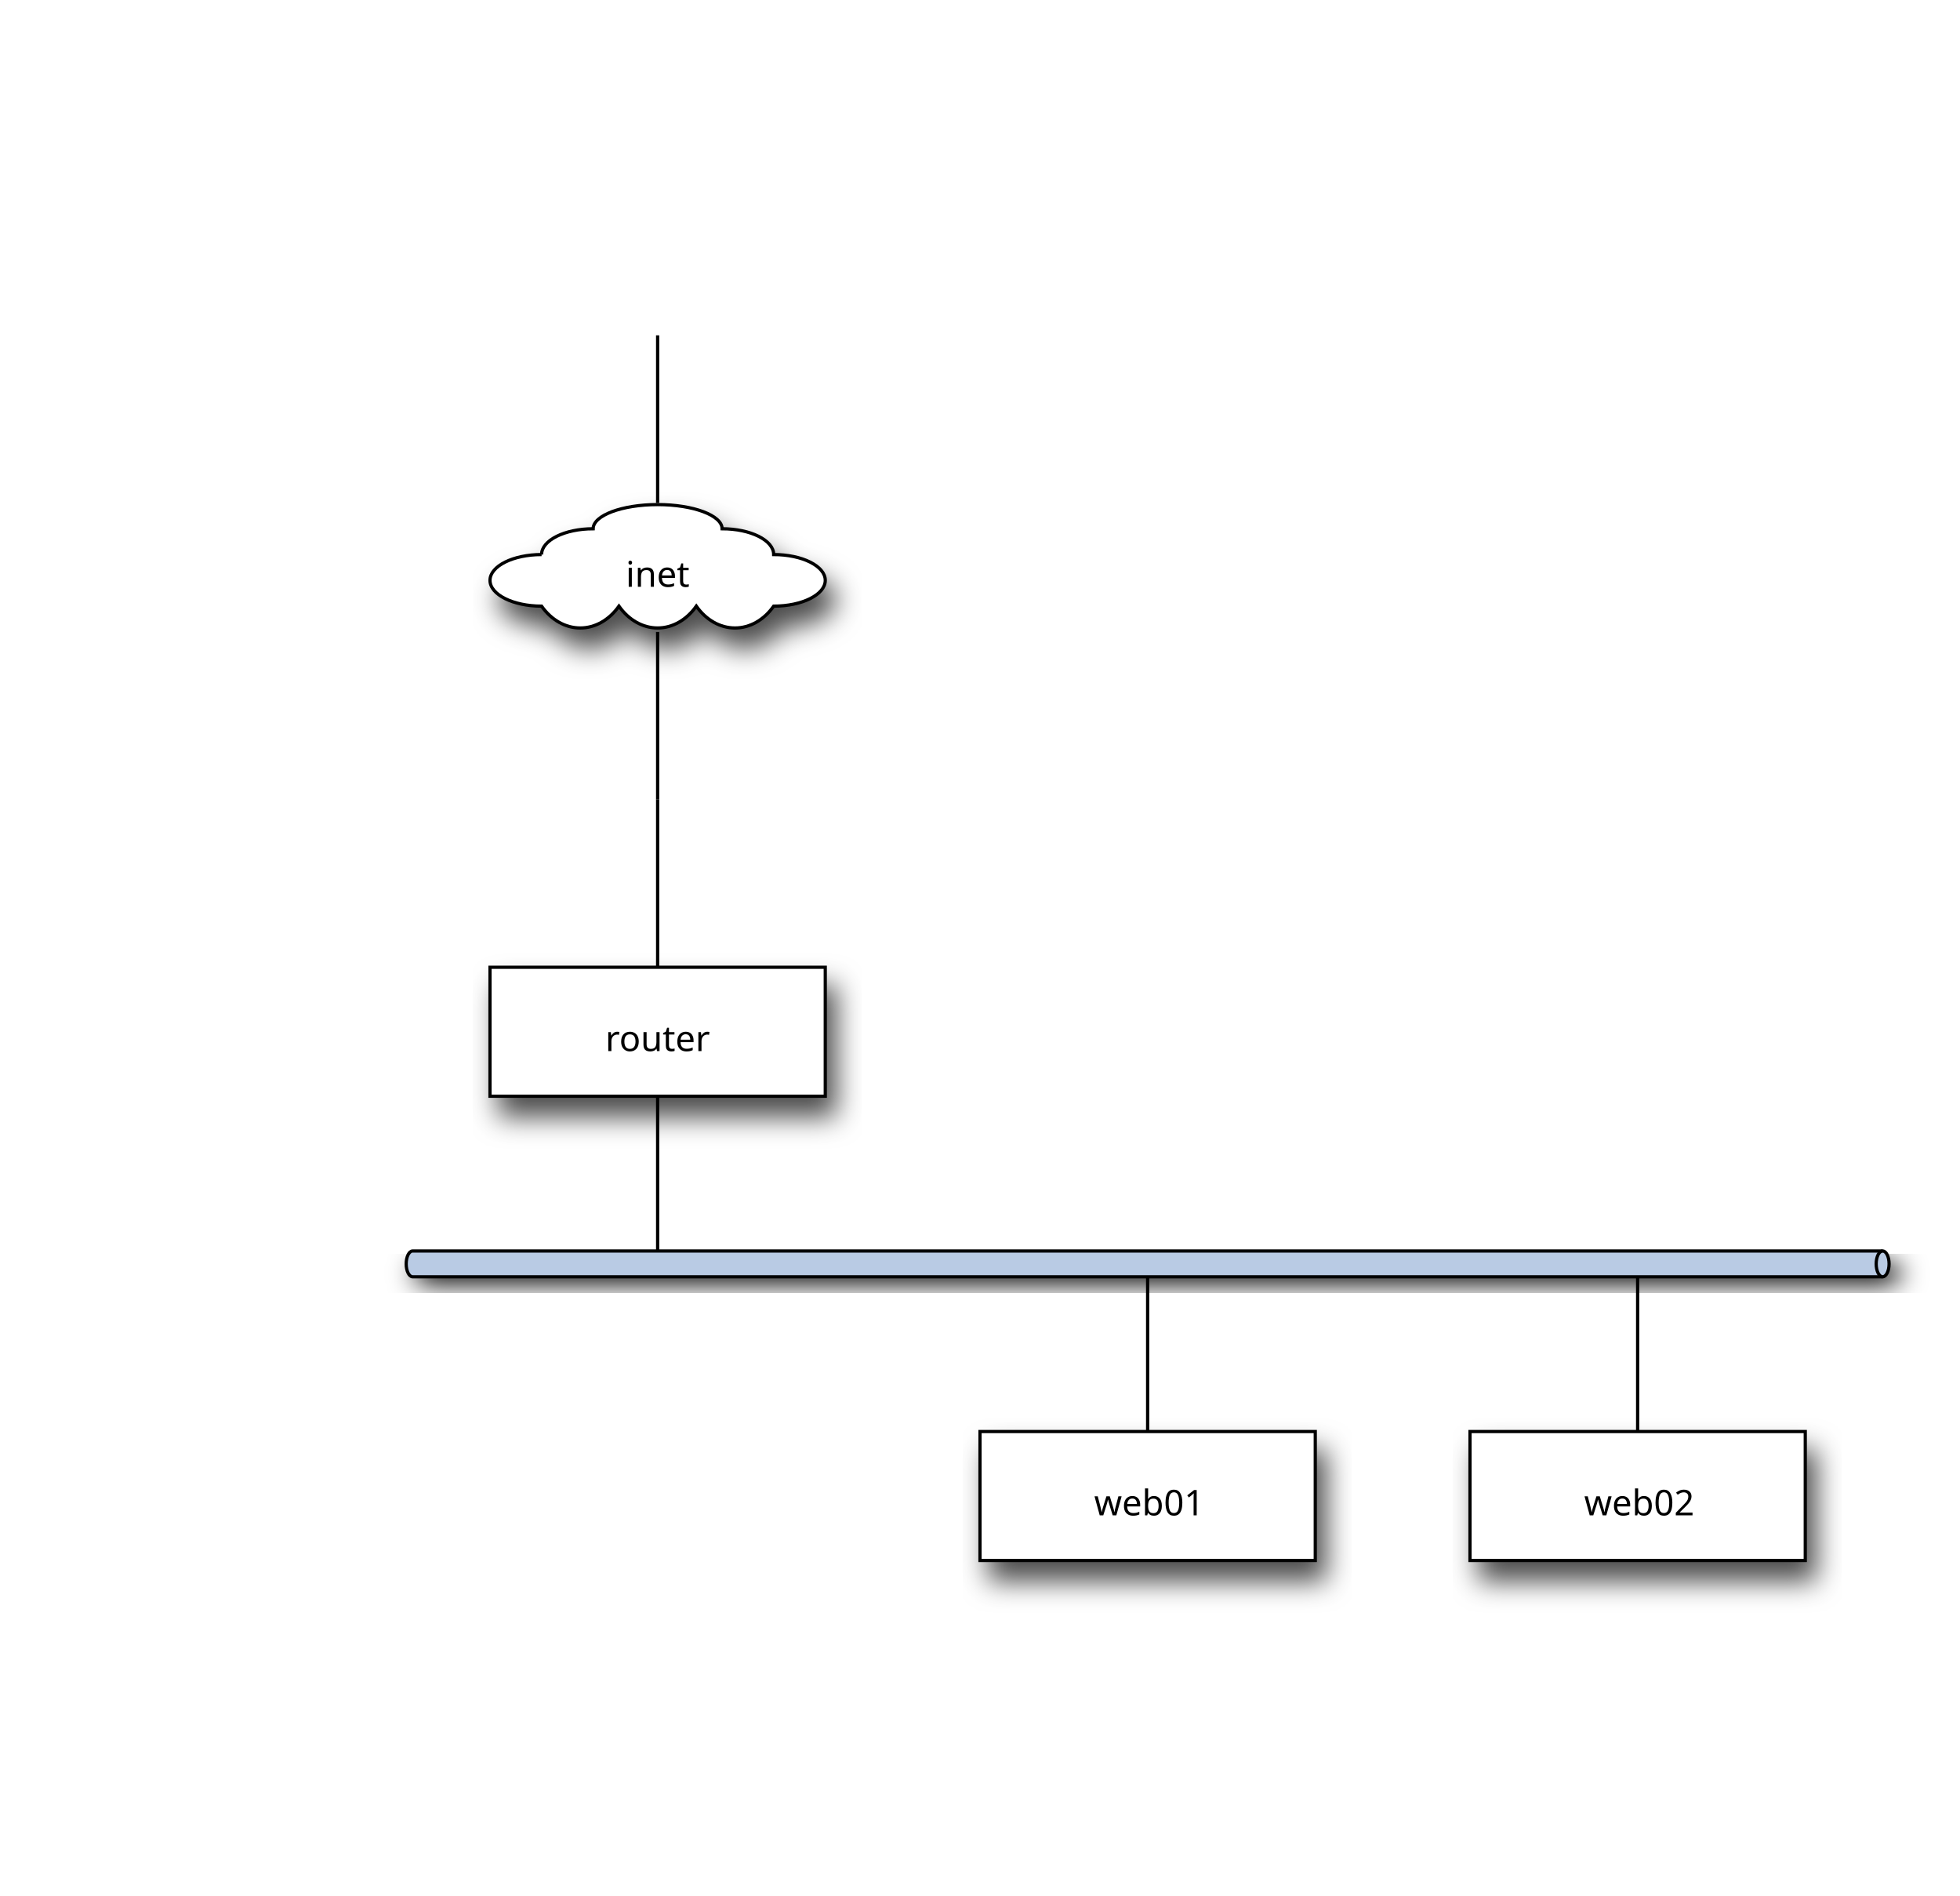
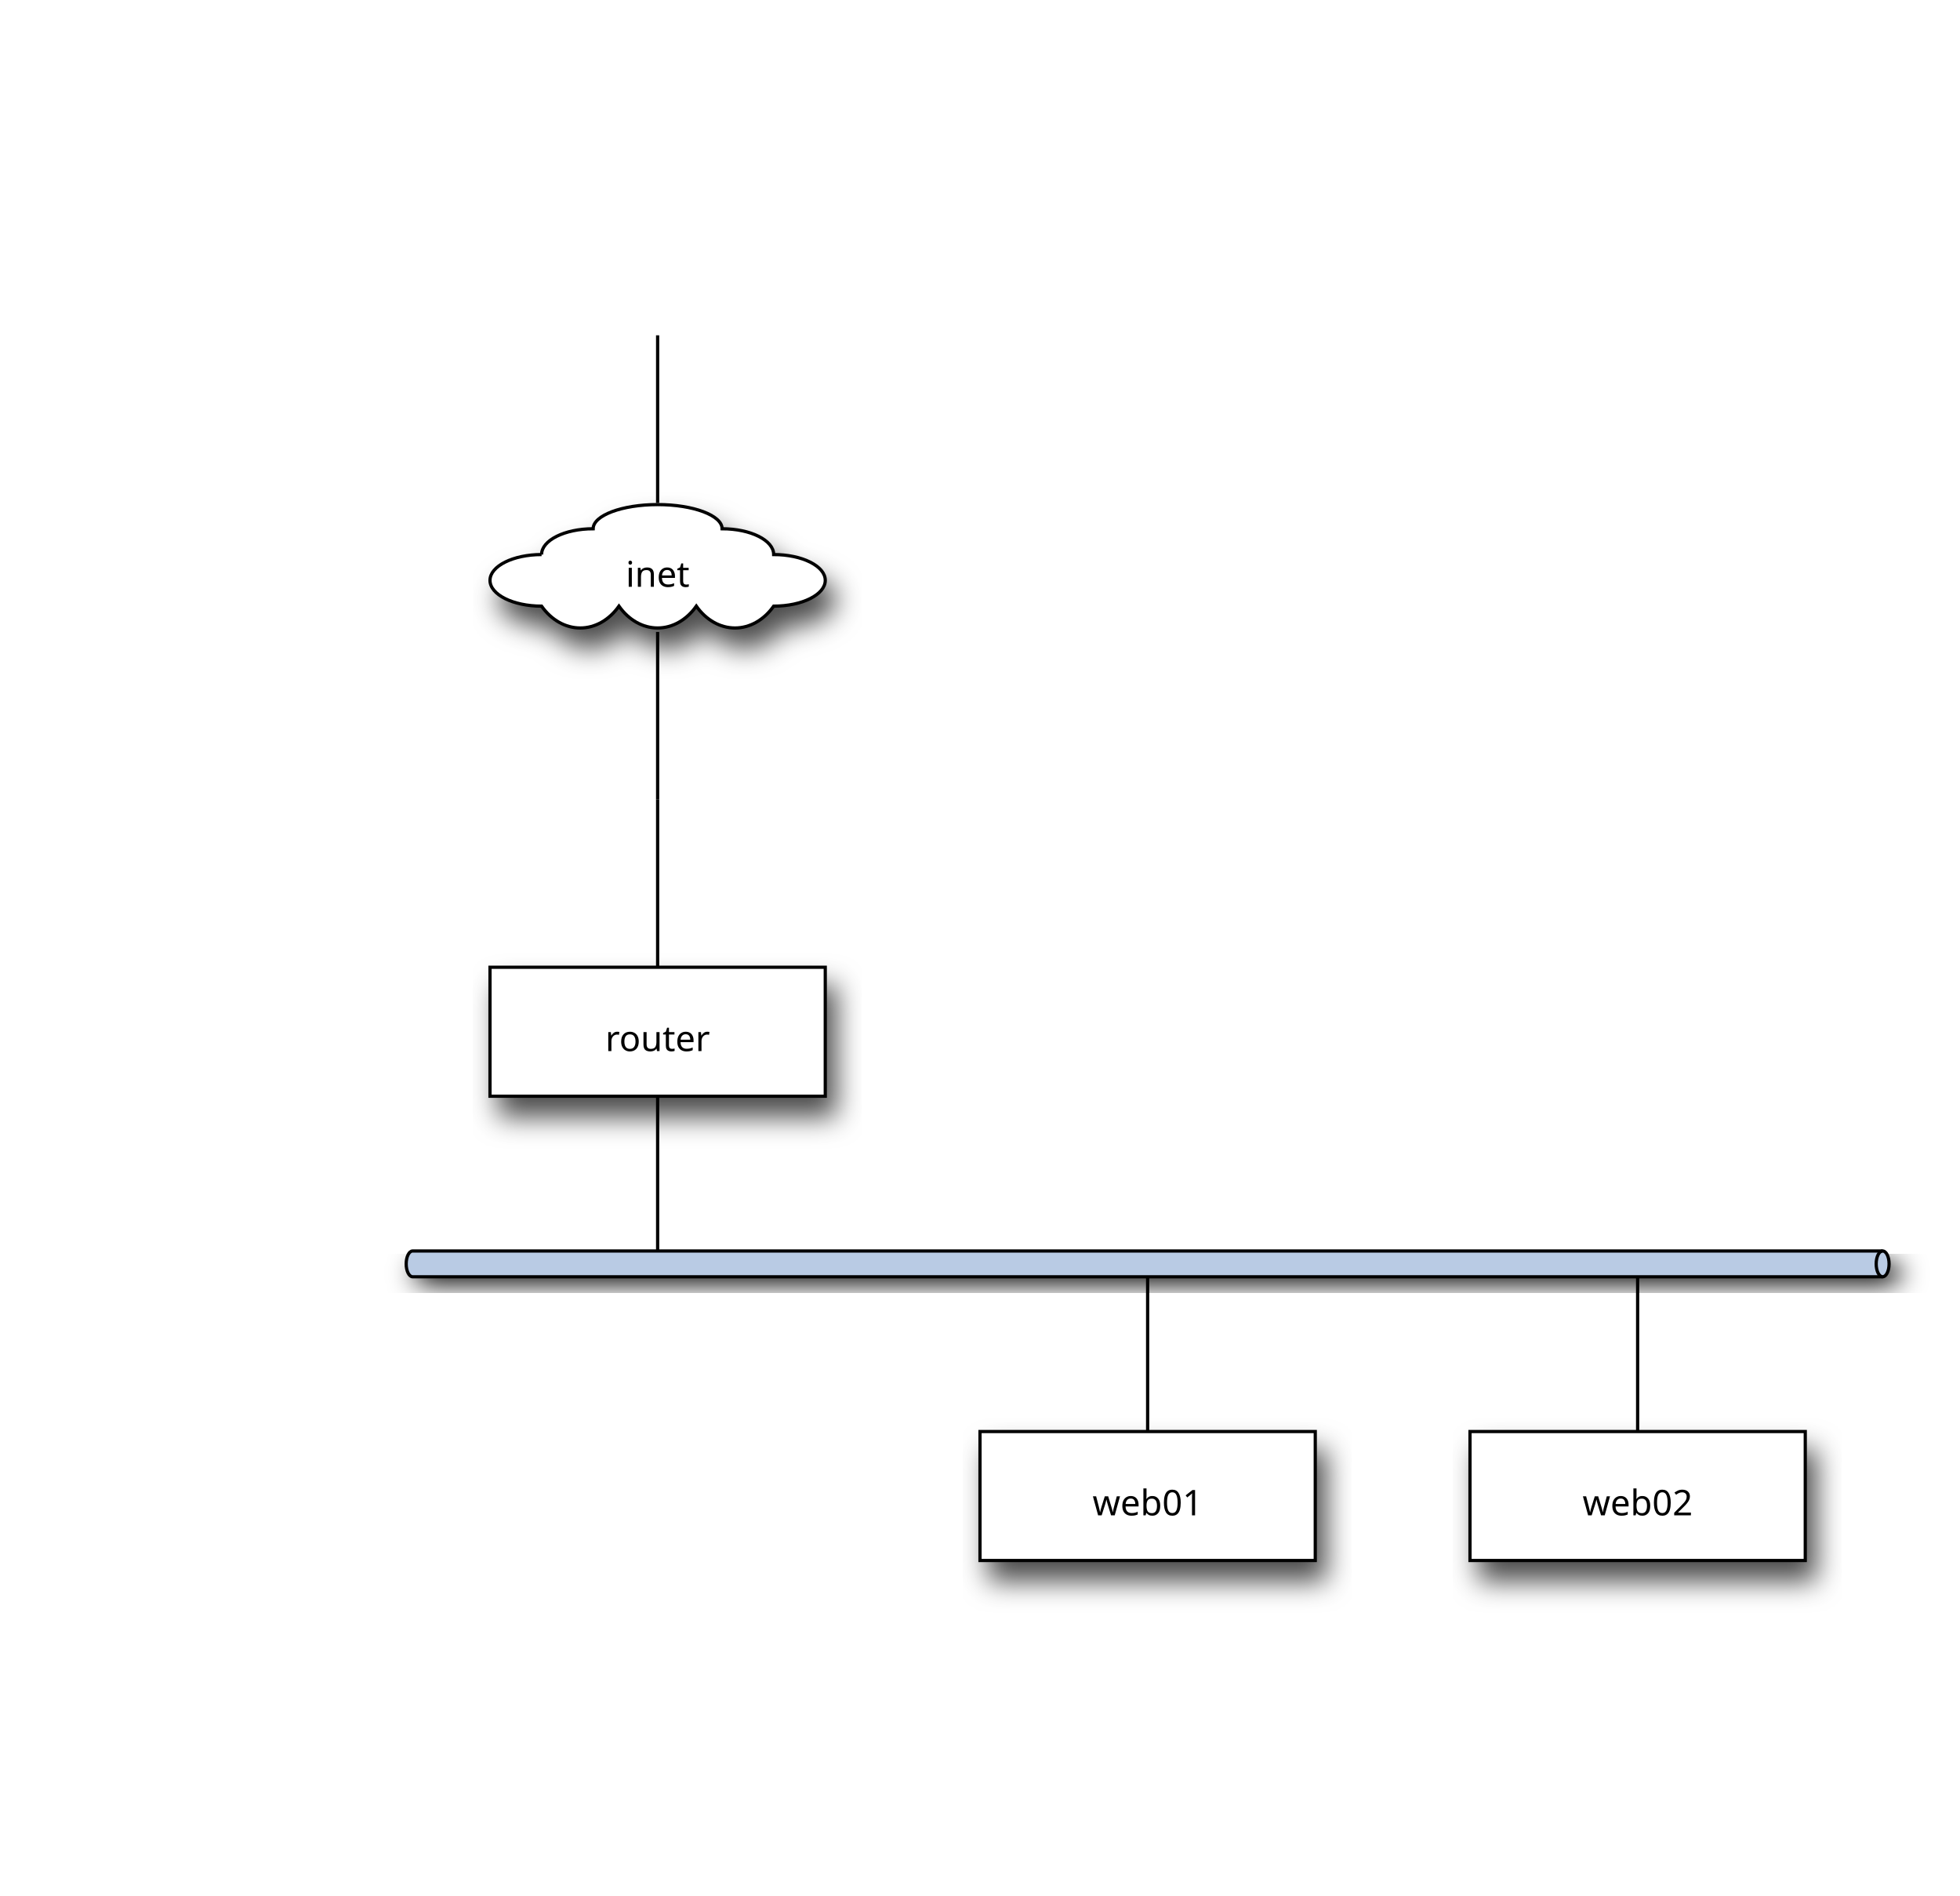
<svg xmlns="http://www.w3.org/2000/svg" viewBox="0 0 608 588">
  <defs id="defs_block">
    <filter height="1.504" id="filter_blur" width="1.157" x="-0.079" y="-0.252">
      <feGaussianBlur id="feGaussianBlur3780" stdDeviation="4.2" />
    </filter>
  </defs>
  <path d="M 171 178 A16,8 0 0 1 187 170 A16,6 0 0 1 227 170 A16,8 0 0 1 243 178 A16,8 0 0 1 243 194 A16,20 0 0 1 219 194 A16,20 0 0 1 195 194 A16,20 0 0 1 171 194 A16,8 0 0 1 171 178" fill="rgb(0,0,0)" stroke="rgb(0,0,0)" style="filter:url(#filter_blur);opacity:0.7;fill-opacity:1" />
  <rect fill="rgb(0,0,0)" height="40" stroke="rgb(0,0,0)" style="filter:url(#filter_blur);opacity:0.7;fill-opacity:1" width="104" x="155" y="306" />
  <rect fill="rgb(0,0,0)" height="40" stroke="rgb(0,0,0)" style="filter:url(#filter_blur);opacity:0.7;fill-opacity:1" width="104" x="307" y="450" />
  <rect fill="rgb(0,0,0)" height="40" stroke="rgb(0,0,0)" style="filter:url(#filter_blur);opacity:0.7;fill-opacity:1" width="104" x="459" y="450" />
  <path d="M 131 391 L 587 391 A2,4 0 0 1 587 399 L 131 399 A2,4 0 0 1 131 391" fill="rgb(0,0,0)" style="filter:url(#filter_blur)" />
  <path d="M 128 388 L 584 388 A2,4 0 0 1 584 396 L 128 396 A2,4 0 0 1 128 388" fill="rgb(185,203,228)" stroke="rgb(0,0,0)" />
  <path d="M 584 396 A2,4 0 0 1 584 388" fill="none" stroke="rgb(0,0,0)" />
  <path d="M 128 388 L 584 388" fill="none" stroke="none" />
  <path d="M 204 104 L 204 156" fill="none" stroke="rgb(0,0,0)" />
  <path d="M 204 196 L 204 248" fill="none" stroke="rgb(0,0,0)" />
  <path d="M 168 172 A16,8 0 0 1 184 164 A16,6 0 0 1 224 164 A16,8 0 0 1 240 172 A16,8 0 0 1 240 188 A16,20 0 0 1 216 188 A16,20 0 0 1 192 188 A16,20 0 0 1 168 188 A16,8 0 0 1 168 172" fill="rgb(255,255,255)" stroke="rgb(0,0,0)" />
  <text fill="rgb(0,0,0)" font-family="sans-serif" font-size="11" font-style="normal" font-weight="normal" text-anchor="middle" textLength="18" x="204.0" y="182">inet</text>
  <path d="M 204 248 L 204 300" fill="none" stroke="rgb(0,0,0)" />
  <path d="M 204 340 L 204 388" fill="none" stroke="rgb(0,0,0)" />
  <rect fill="rgb(255,255,255)" height="40" stroke="rgb(0,0,0)" width="104" x="152" y="300" />
  <text fill="rgb(0,0,0)" font-family="sans-serif" font-size="11" font-style="normal" font-weight="normal" text-anchor="middle" textLength="30" x="204.0" y="326">router</text>
  <path d="M 356 396 L 356 444" fill="none" stroke="rgb(0,0,0)" />
  <rect fill="rgb(255,255,255)" height="40" stroke="rgb(0,0,0)" width="104" x="304" y="444" />
-   <text fill="rgb(0,0,0)" font-family="sans-serif" font-size="11" font-style="normal" font-weight="normal" text-anchor="middle" textLength="35" x="356.5" y="470">web01</text>
+   <text fill="rgb(0,0,0)" font-family="sans-serif" font-size="11" font-style="normal" font-weight="normal" text-anchor="middle" textLength="36" x="356.0" y="470">web01</text>
  <path d="M 508 396 L 508 444" fill="none" stroke="rgb(0,0,0)" />
  <rect fill="rgb(255,255,255)" height="40" stroke="rgb(0,0,0)" width="104" x="456" y="444" />
-   <text fill="rgb(0,0,0)" font-family="sans-serif" font-size="11" font-style="normal" font-weight="normal" text-anchor="middle" textLength="35" x="508.5" y="470">web02</text>
+   <text fill="rgb(0,0,0)" font-family="sans-serif" font-size="11" font-style="normal" font-weight="normal" text-anchor="middle" textLength="36" x="508.0" y="470">web02</text>
</svg>
